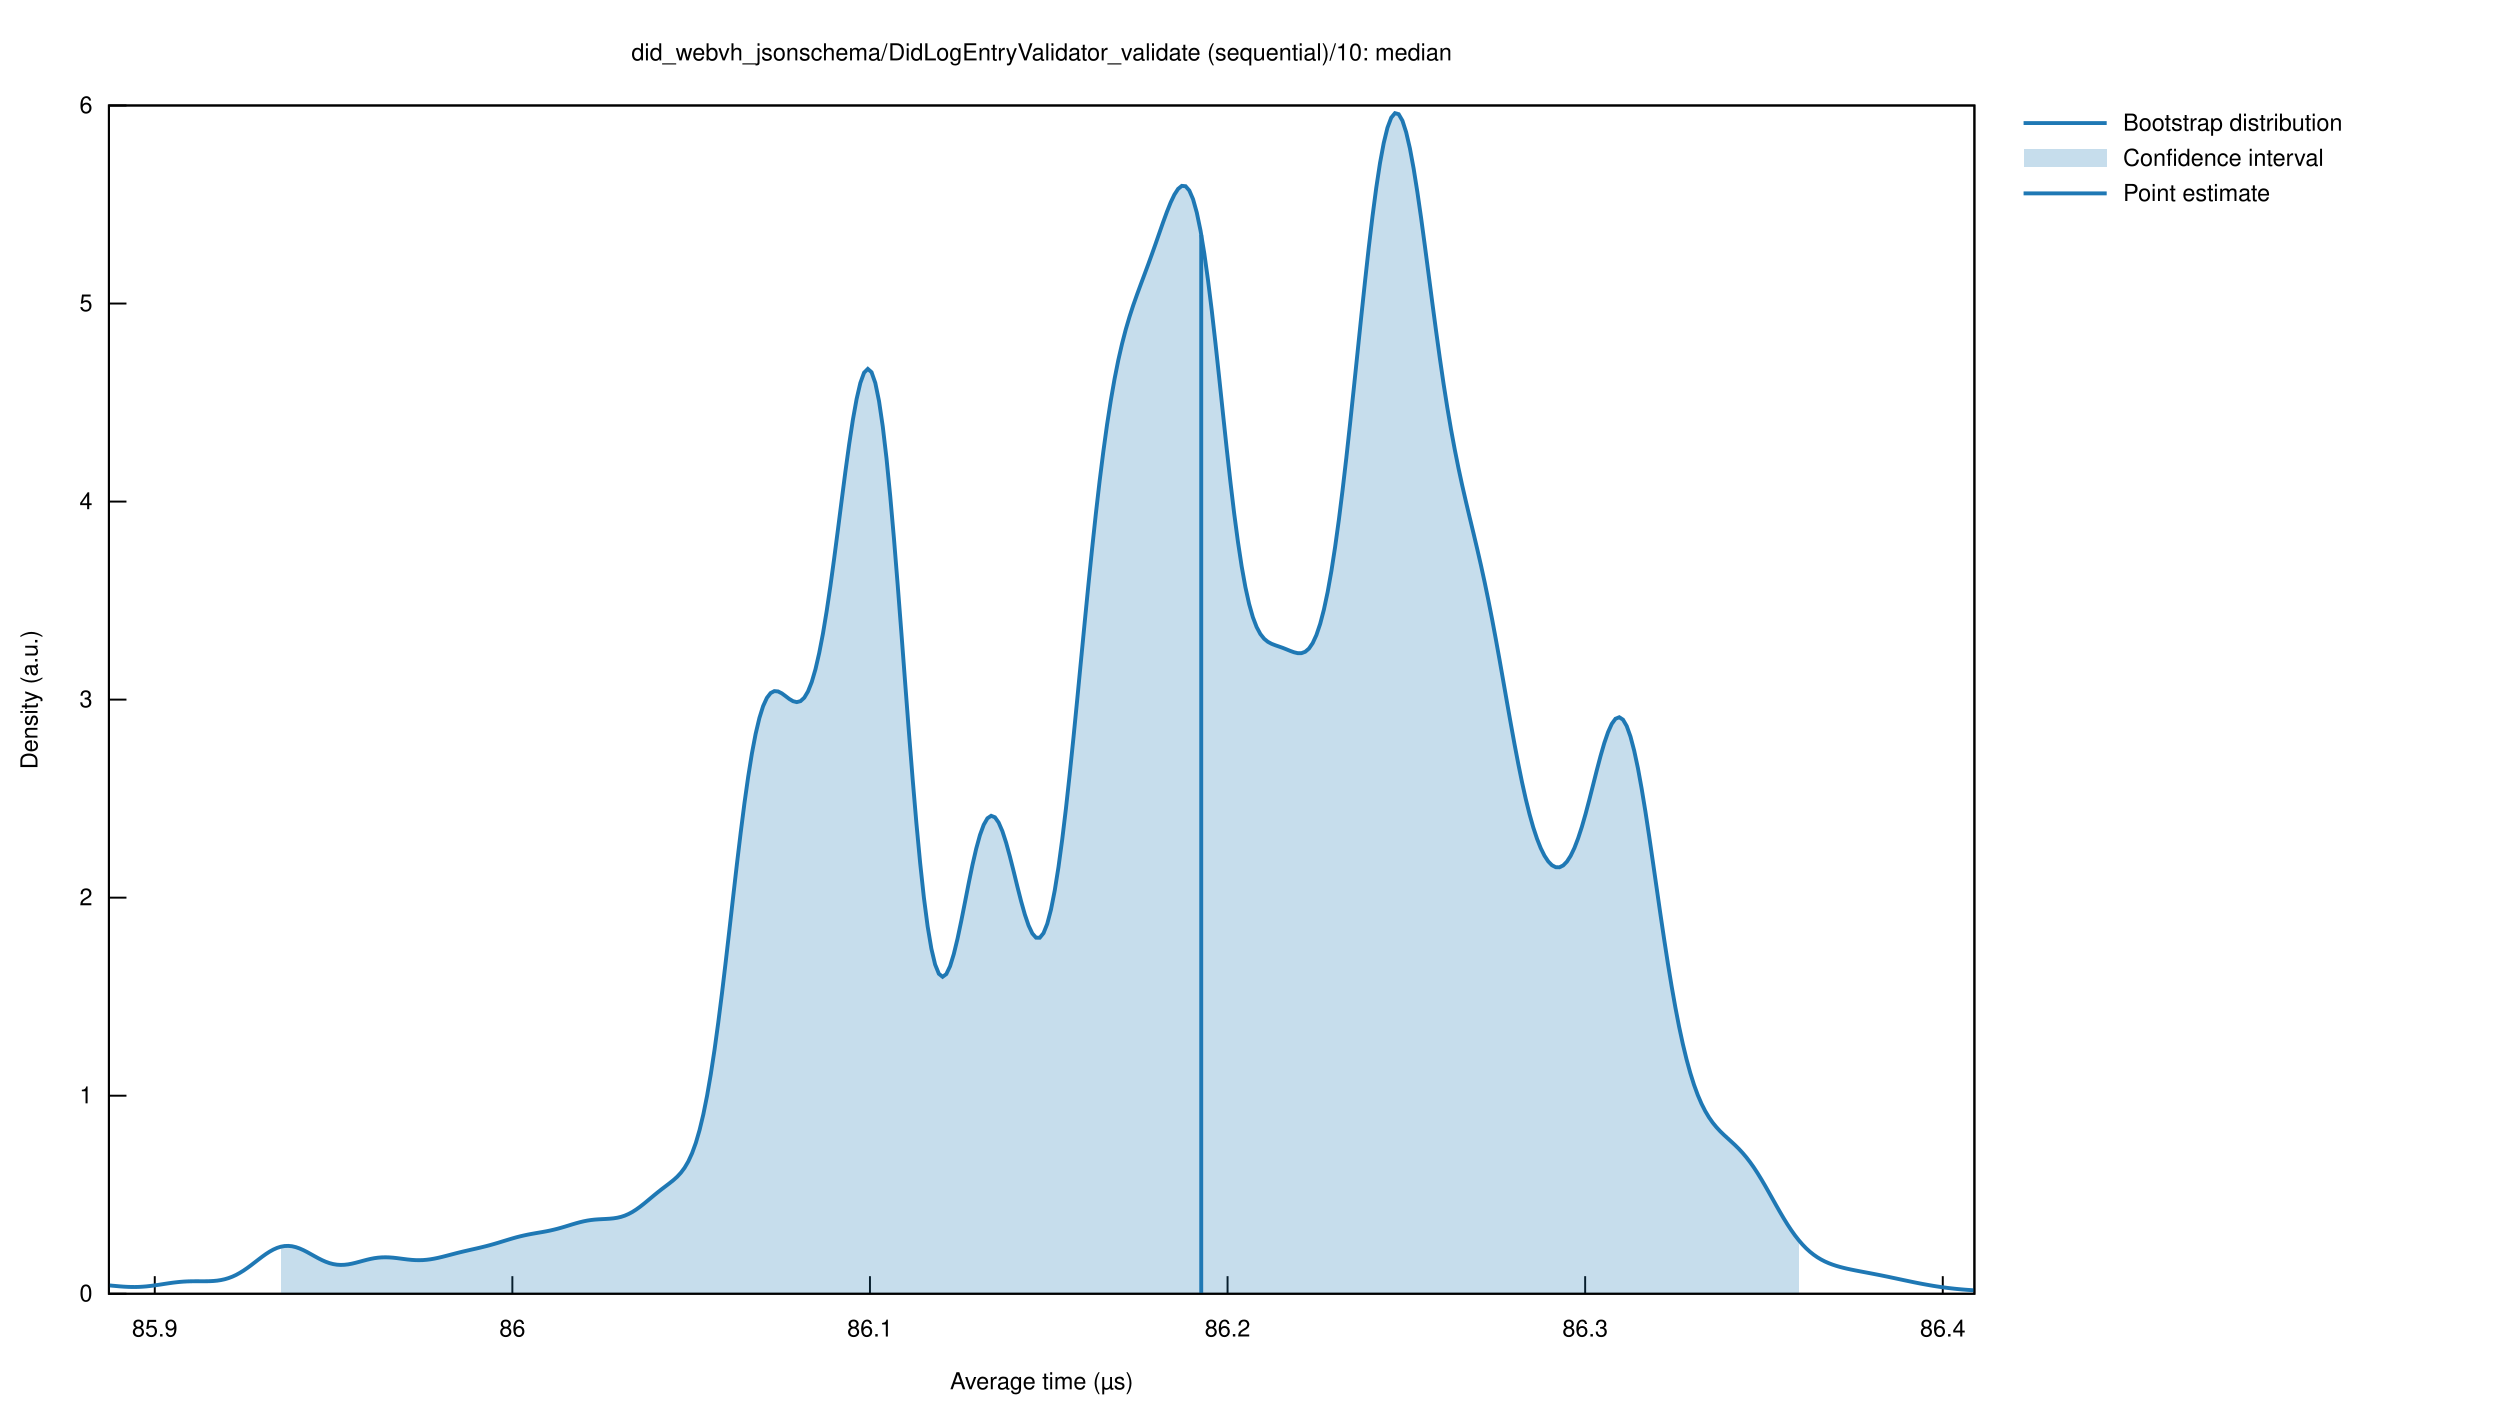
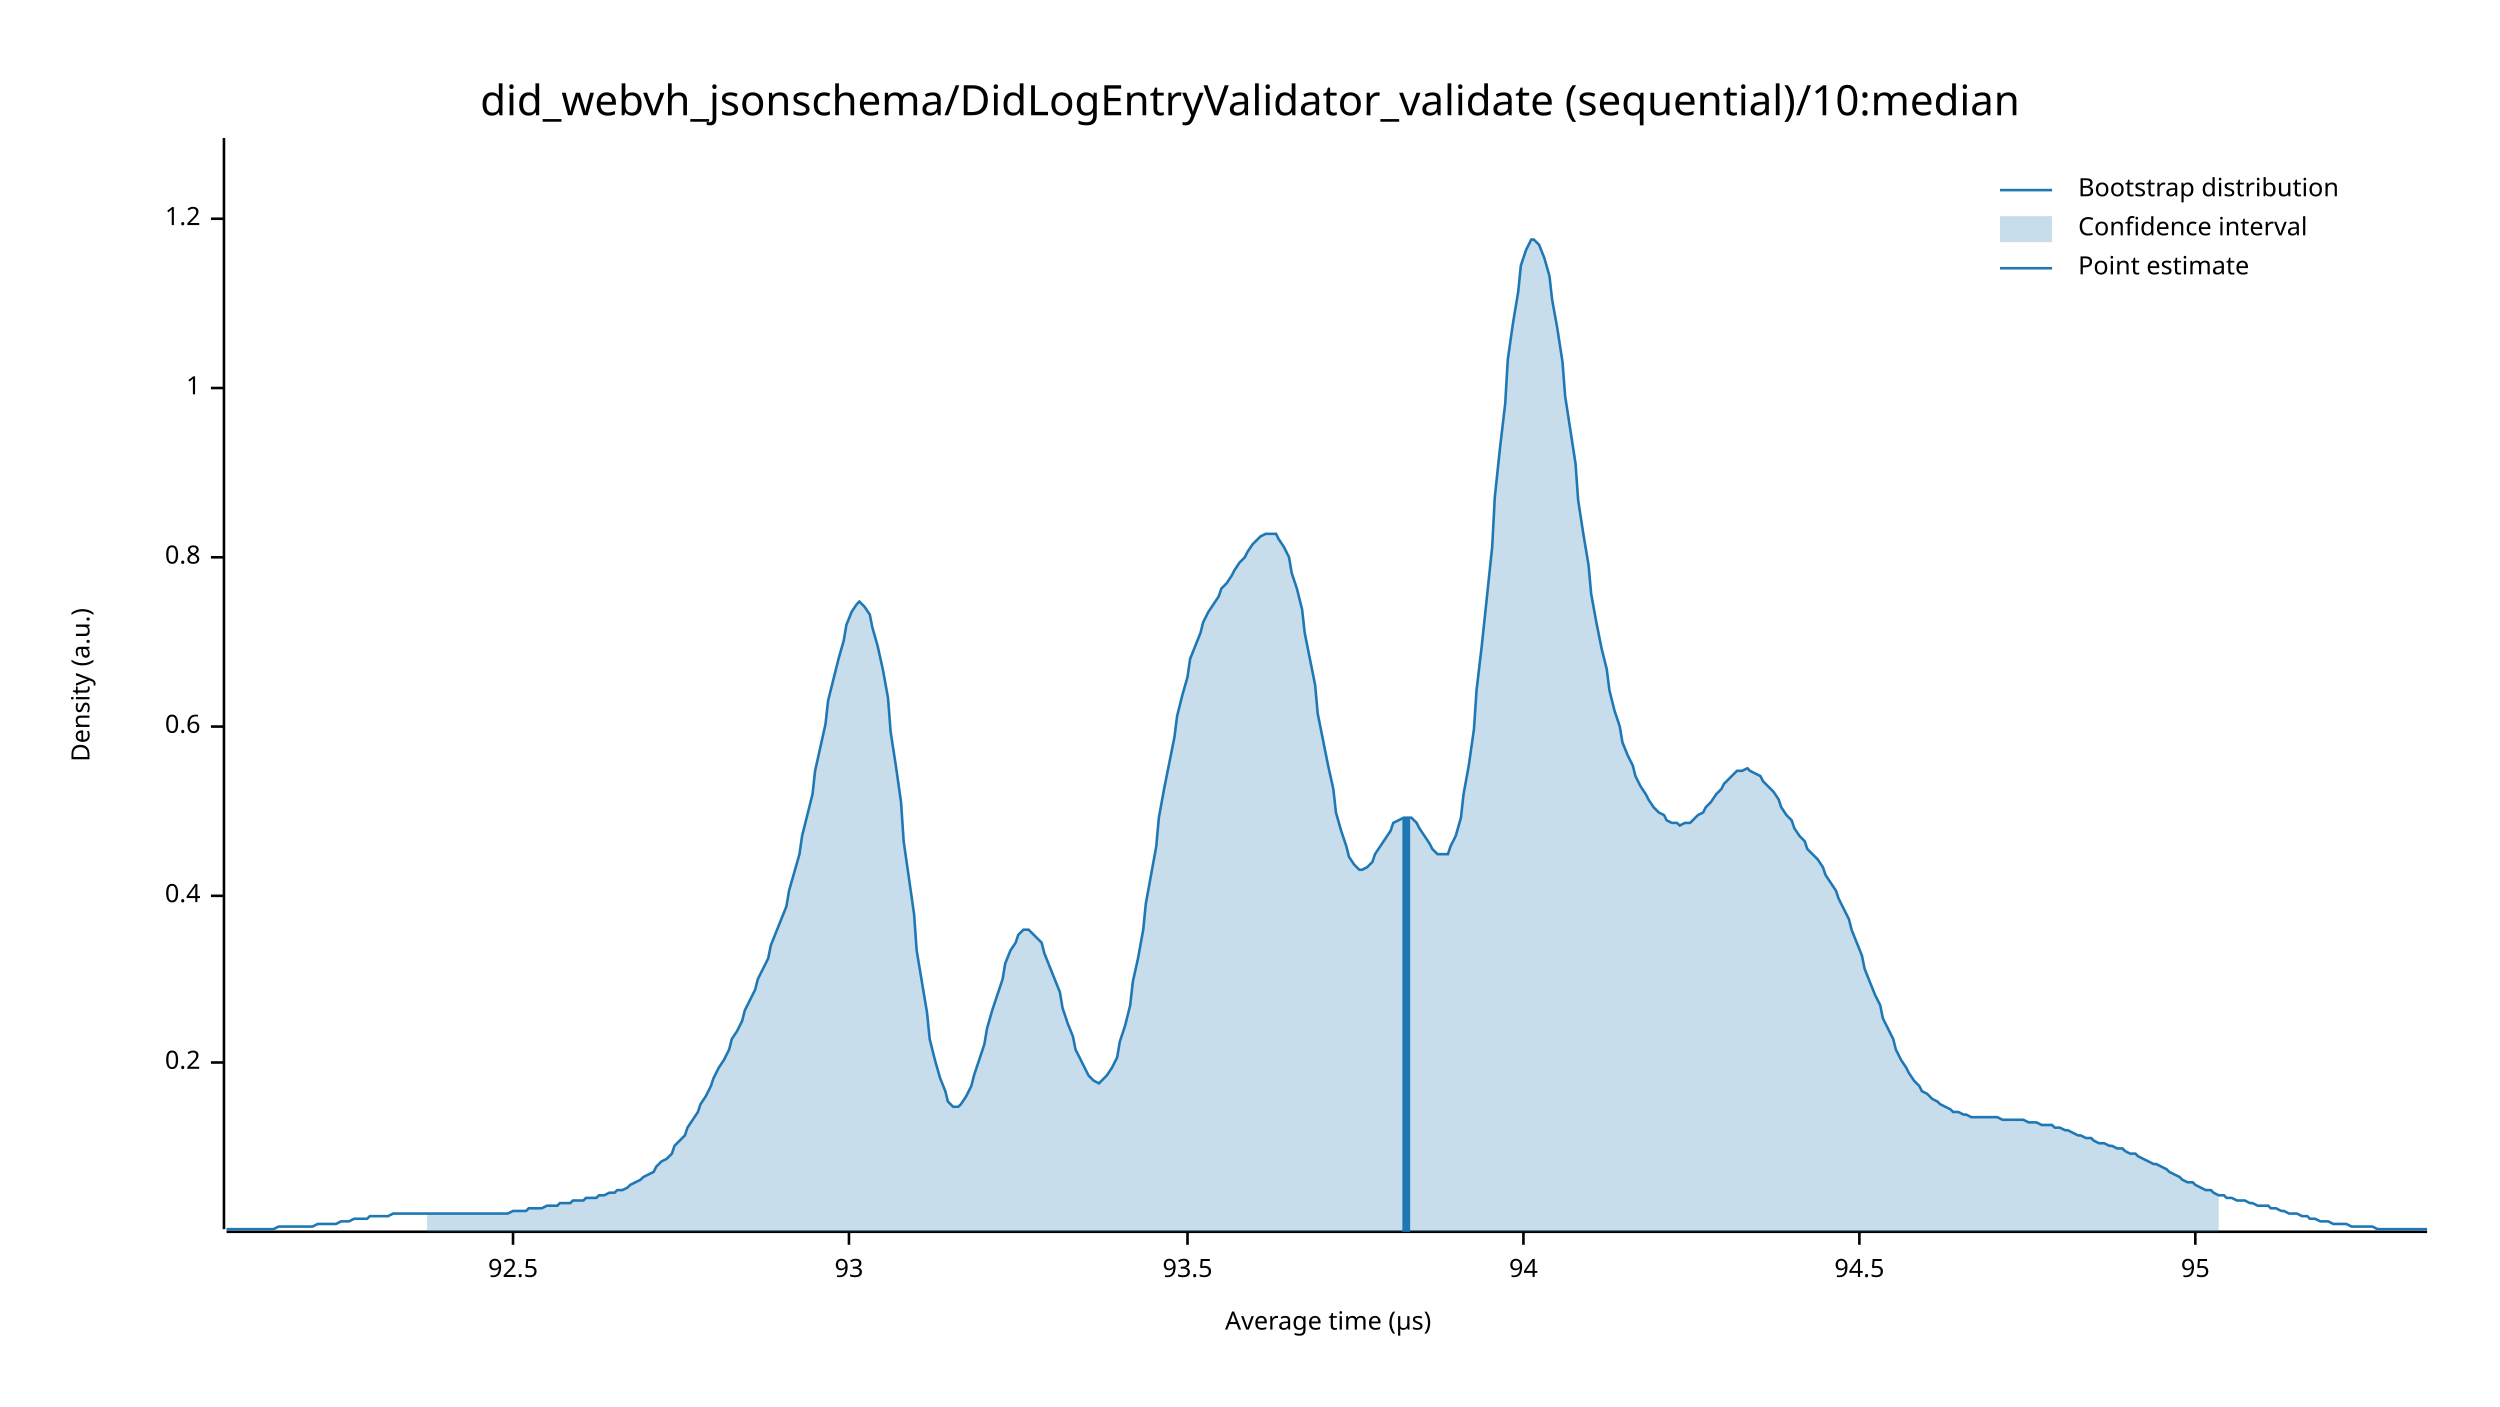
- <svg xmlns="http://www.w3.org/2000/svg" xmlns:xlink="http://www.w3.org/1999/xlink" viewBox="0 0 1280 720">
-   <g id="gnuplot_canvas">
-     <rect x="0" y="0" width="1280" height="720" fill="none" />
-     <defs>
-       <circle id="gpDot" r="0.5" stroke-width="0.5" stroke="currentColor" />
-       <path id="gpPt0" stroke-width="0.222" stroke="currentColor" d="M-1,0 h2 M0,-1 v2" />
-       <path id="gpPt1" stroke-width="0.222" stroke="currentColor" d="M-1,-1 L1,1 M1,-1 L-1,1" />
-       <path id="gpPt2" stroke-width="0.222" stroke="currentColor" d="M-1,0 L1,0 M0,-1 L0,1 M-1,-1 L1,1 M-1,1 L1,-1" />
-       <rect id="gpPt3" stroke-width="0.222" stroke="currentColor" x="-1" y="-1" width="2" height="2" />
-       <rect id="gpPt4" stroke-width="0.222" stroke="currentColor" fill="currentColor" x="-1" y="-1" width="2" height="2" />
-       <circle id="gpPt5" stroke-width="0.222" stroke="currentColor" cx="0" cy="0" r="1" />
-       <use xlink:href="#gpPt5" id="gpPt6" fill="currentColor" stroke="none" />
-       <path id="gpPt7" stroke-width="0.222" stroke="currentColor" d="M0,-1.33 L-1.33,0.67 L1.33,0.67 z" />
-       <use xlink:href="#gpPt7" id="gpPt8" fill="currentColor" stroke="none" />
-       <use xlink:href="#gpPt7" id="gpPt9" stroke="currentColor" transform="rotate(180)" />
-       <use xlink:href="#gpPt9" id="gpPt10" fill="currentColor" stroke="none" />
-       <use xlink:href="#gpPt3" id="gpPt11" stroke="currentColor" transform="rotate(45)" />
-       <use xlink:href="#gpPt11" id="gpPt12" fill="currentColor" stroke="none" />
-       <path id="gpPt13" stroke-width="0.222" stroke="currentColor" d="M0,1.330 L1.265,0.411 L0.782,-1.067 L-0.782,-1.076 L-1.265,0.411 z" />
-       <use xlink:href="#gpPt13" id="gpPt14" fill="currentColor" stroke="none" />
-       <filter id="textbox" filterUnits="objectBoundingBox" x="0" y="0" height="1" width="1">
-         <feFlood flood-color="white" flood-opacity="1" result="bgnd" />
-         <feComposite in="SourceGraphic" in2="bgnd" operator="atop" />
-       </filter>
-       <filter id="greybox" filterUnits="objectBoundingBox" x="0" y="0" height="1" width="1">
-         <feFlood flood-color="lightgrey" flood-opacity="1" result="grey" />
-         <feComposite in="SourceGraphic" in2="grey" operator="atop" />
-       </filter>
-     </defs>
-     <g fill="none" color="white" stroke="currentColor" stroke-width="1.00" stroke-linecap="butt" stroke-linejoin="miter">
- </g>
-     <g fill="none" color="black" stroke="currentColor" stroke-width="1.00" stroke-linecap="butt" stroke-linejoin="miter">
-       <path stroke="black" d="M55.75,662.40 L64.75,662.40  " />
-       <g transform="translate(47.36,666.30)" stroke="none" fill="black" font-family="Helvetica" font-size="12.00" text-anchor="end">
-         <text>
-           <tspan font-family="Helvetica"> 0</tspan>
-         </text>
-       </g>
-     </g>
-     <g fill="none" color="black" stroke="currentColor" stroke-width="1.00" stroke-linecap="butt" stroke-linejoin="miter">
-       <path stroke="black" d="M55.75,561.00 L64.75,561.00  " />
-       <g transform="translate(47.36,564.90)" stroke="none" fill="black" font-family="Helvetica" font-size="12.00" text-anchor="end">
-         <text>
-           <tspan font-family="Helvetica"> 1</tspan>
-         </text>
-       </g>
-     </g>
-     <g fill="none" color="black" stroke="currentColor" stroke-width="1.00" stroke-linecap="butt" stroke-linejoin="miter">
-       <path stroke="black" d="M55.75,459.60 L64.75,459.60  " />
-       <g transform="translate(47.36,463.50)" stroke="none" fill="black" font-family="Helvetica" font-size="12.00" text-anchor="end">
-         <text>
-           <tspan font-family="Helvetica"> 2</tspan>
-         </text>
-       </g>
-     </g>
-     <g fill="none" color="black" stroke="currentColor" stroke-width="1.00" stroke-linecap="butt" stroke-linejoin="miter">
-       <path stroke="black" d="M55.75,358.20 L64.75,358.20  " />
-       <g transform="translate(47.36,362.10)" stroke="none" fill="black" font-family="Helvetica" font-size="12.00" text-anchor="end">
-         <text>
-           <tspan font-family="Helvetica"> 3</tspan>
-         </text>
-       </g>
-     </g>
-     <g fill="none" color="black" stroke="currentColor" stroke-width="1.00" stroke-linecap="butt" stroke-linejoin="miter">
-       <path stroke="black" d="M55.75,256.81 L64.75,256.81  " />
-       <g transform="translate(47.36,260.71)" stroke="none" fill="black" font-family="Helvetica" font-size="12.00" text-anchor="end">
-         <text>
-           <tspan font-family="Helvetica"> 4</tspan>
-         </text>
-       </g>
-     </g>
-     <g fill="none" color="black" stroke="currentColor" stroke-width="1.00" stroke-linecap="butt" stroke-linejoin="miter">
-       <path stroke="black" d="M55.75,155.41 L64.75,155.41  " />
-       <g transform="translate(47.36,159.31)" stroke="none" fill="black" font-family="Helvetica" font-size="12.00" text-anchor="end">
-         <text>
-           <tspan font-family="Helvetica"> 5</tspan>
-         </text>
-       </g>
-     </g>
-     <g fill="none" color="black" stroke="currentColor" stroke-width="1.00" stroke-linecap="butt" stroke-linejoin="miter">
-       <path stroke="black" d="M55.75,54.01 L64.75,54.01  " />
-       <g transform="translate(47.36,57.91)" stroke="none" fill="black" font-family="Helvetica" font-size="12.00" text-anchor="end">
-         <text>
-           <tspan font-family="Helvetica"> 6</tspan>
-         </text>
-       </g>
-     </g>
-     <g fill="none" color="black" stroke="currentColor" stroke-width="1.00" stroke-linecap="butt" stroke-linejoin="miter">
-       <path stroke="black" d="M79.24,662.40 L79.24,653.40  " />
-       <g transform="translate(79.24,684.30)" stroke="none" fill="black" font-family="Helvetica" font-size="12.00" text-anchor="middle">
-         <text>
-           <tspan font-family="Helvetica"> 85.9</tspan>
-         </text>
-       </g>
-     </g>
-     <g fill="none" color="black" stroke="currentColor" stroke-width="1.00" stroke-linecap="butt" stroke-linejoin="miter">
-       <path stroke="black" d="M262.33,662.40 L262.33,653.40  " />
-       <g transform="translate(262.33,684.30)" stroke="none" fill="black" font-family="Helvetica" font-size="12.00" text-anchor="middle">
-         <text>
-           <tspan font-family="Helvetica"> 86</tspan>
-         </text>
-       </g>
-     </g>
-     <g fill="none" color="black" stroke="currentColor" stroke-width="1.00" stroke-linecap="butt" stroke-linejoin="miter">
-       <path stroke="black" d="M445.42,662.40 L445.42,653.40  " />
-       <g transform="translate(445.42,684.30)" stroke="none" fill="black" font-family="Helvetica" font-size="12.00" text-anchor="middle">
-         <text>
-           <tspan font-family="Helvetica"> 86.1</tspan>
-         </text>
-       </g>
-     </g>
-     <g fill="none" color="black" stroke="currentColor" stroke-width="1.00" stroke-linecap="butt" stroke-linejoin="miter">
-       <path stroke="black" d="M628.51,662.40 L628.51,653.40  " />
-       <g transform="translate(628.51,684.30)" stroke="none" fill="black" font-family="Helvetica" font-size="12.00" text-anchor="middle">
-         <text>
-           <tspan font-family="Helvetica"> 86.2</tspan>
-         </text>
-       </g>
-     </g>
-     <g fill="none" color="black" stroke="currentColor" stroke-width="1.00" stroke-linecap="butt" stroke-linejoin="miter">
-       <path stroke="black" d="M811.60,662.40 L811.60,653.40  " />
-       <g transform="translate(811.60,684.30)" stroke="none" fill="black" font-family="Helvetica" font-size="12.00" text-anchor="middle">
-         <text>
-           <tspan font-family="Helvetica"> 86.3</tspan>
-         </text>
-       </g>
-     </g>
-     <g fill="none" color="black" stroke="currentColor" stroke-width="1.00" stroke-linecap="butt" stroke-linejoin="miter">
-       <path stroke="black" d="M994.70,662.40 L994.70,653.40  " />
-       <g transform="translate(994.70,684.30)" stroke="none" fill="black" font-family="Helvetica" font-size="12.00" text-anchor="middle">
-         <text>
-           <tspan font-family="Helvetica"> 86.4</tspan>
-         </text>
-       </g>
-     </g>
-     <g fill="none" color="black" stroke="currentColor" stroke-width="1.00" stroke-linecap="butt" stroke-linejoin="miter">
- </g>
-     <g fill="none" color="black" stroke="currentColor" stroke-width="1.00" stroke-linecap="butt" stroke-linejoin="miter">
-       <path stroke="black" d="M55.75,54.01 L55.75,662.40 L1010.90,662.40 L1010.90,54.01 L55.75,54.01 Z  " />
-     </g>
-     <g fill="none" color="black" stroke="currentColor" stroke-width="1.00" stroke-linecap="butt" stroke-linejoin="miter">
- </g>
-     <g id="gnuplot_plot_1">
-       <g fill="none" color="white" stroke="black" stroke-width="2.00" stroke-linecap="butt" stroke-linejoin="miter">
- </g>
-       <g fill="none" color="black" stroke="currentColor" stroke-width="2.00" stroke-linecap="butt" stroke-linejoin="miter">
-         <g transform="translate(1087.02,66.91)" stroke="none" fill="black" font-family="Helvetica" font-size="12.00" text-anchor="start">
-           <text>
-             <tspan font-family="Helvetica">Bootstrap distribution</tspan>
-           </text>
-         </g>
-       </g>
-       <g fill="none" color="black" stroke="currentColor" stroke-width="2.00" stroke-linecap="butt" stroke-linejoin="miter">
-         <path stroke="rgb( 31, 120, 180)" d="M1036.07,63.01 L1078.63,63.01 M55.75,658.11 L57.66,658.29 L59.58,658.46 L61.49,658.63 L63.41,658.77 L65.32,658.87   L67.23,658.93 L69.15,658.94 L71.06,658.90 L72.98,658.79 L74.89,658.64 L76.81,658.43 L78.72,658.19 L80.63,657.91   L82.55,657.62 L84.46,657.32 L86.38,657.03 L88.29,656.76 L90.20,656.53 L92.12,656.33 L94.03,656.18 L95.95,656.08   L97.86,656.02 L99.77,656.00 L101.69,656.00 L103.60,656.01 L105.52,656.00 L107.43,655.96 L109.35,655.86 L111.26,655.68   L113.17,655.38 L115.09,654.96 L117.00,654.39 L118.92,653.67 L120.83,652.79 L122.74,651.74 L124.66,650.56 L126.57,649.25   L128.49,647.84 L130.40,646.37 L132.32,644.89 L134.23,643.44 L136.14,642.07 L138.06,640.83 L139.97,639.77 L141.89,638.92   L143.80,638.31 L145.71,637.97 L147.63,637.90 L149.54,638.09 L151.46,638.54 L153.37,639.21 L155.28,640.05 L157.20,641.03   L159.11,642.09 L161.03,643.16 L162.94,644.21 L164.86,645.18 L166.77,646.02 L168.68,646.71 L170.60,647.21 L172.51,647.52   L174.43,647.64 L176.34,647.57 L178.25,647.35 L180.17,646.99 L182.08,646.54 L184.00,646.03 L185.91,645.51 L187.82,645.01   L189.74,644.56 L191.65,644.19 L193.57,643.93 L195.48,643.78 L197.40,643.73 L199.31,643.79 L201.22,643.93 L203.14,644.14   L205.05,644.39 L206.97,644.64 L208.88,644.87 L210.79,645.06 L212.71,645.18 L214.62,645.21 L216.54,645.16 L218.45,645.00   L220.37,644.76 L222.28,644.43 L224.19,644.04 L226.11,643.59 L228.02,643.11 L229.94,642.61 L231.85,642.11 L233.76,641.61   L235.68,641.13 L237.59,640.67 L239.51,640.23 L241.42,639.79 L243.33,639.36 L245.25,638.92 L247.16,638.46 L249.08,637.98   L250.99,637.47 L252.91,636.93 L254.82,636.37 L256.73,635.78 L258.65,635.19 L260.56,634.61 L262.48,634.04 L264.39,633.50   L266.30,633.01 L268.22,632.56 L270.13,632.15 L272.05,631.78 L273.96,631.44 L275.87,631.11 L277.79,630.78 L279.70,630.43   L281.62,630.04 L283.53,629.60 L285.45,629.12 L287.36,628.59 L289.27,628.03 L291.19,627.44 L293.10,626.85 L295.02,626.29   L296.93,625.77 L298.84,625.31 L300.76,624.93 L302.67,624.64 L304.59,624.43 L306.50,624.29 L308.41,624.19 L310.33,624.09   L312.24,623.97 L314.16,623.78 L316.07,623.48 L317.99,623.03 L319.90,622.40 L321.81,621.57 L323.73,620.55 L325.64,619.34   L327.56,617.97 L329.47,616.48 L331.38,614.91 L333.30,613.31 L335.21,611.72 L337.13,610.17 L339.04,608.67 L340.96,607.22   L342.87,605.76 L344.78,604.23 L346.70,602.51 L348.61,600.44 L350.53,597.87 L352.44,594.60 L354.35,590.42 L356.27,585.14   L358.18,578.58 L360.10,570.59 L362.01,561.09 L363.92,550.04 L365.84,537.48 L367.75,523.53 L369.67,508.39 L371.58,492.33   L373.50,475.69 L375.41,458.86 L377.32,442.24 L379.24,426.25 L381.15,411.28 L383.07,397.69 L384.98,385.76 L386.89,375.70   L388.81,367.62 L390.72,361.52 L392.64,357.32 L394.55,354.85 L396.46,353.85 L398.38,354.02 L400.29,355.00 L402.21,356.41   L404.12,357.87 L406.04,359.01 L407.95,359.48 L409.86,358.98 L411.78,357.23 L413.69,354.02 L415.61,349.19 L417.52,342.65   L419.43,334.37 L421.35,324.40 L423.26,312.85 L425.18,299.94 L427.09,285.95 L429.01,271.25 L430.92,256.29 L432.83,241.55   L434.75,227.60 L436.66,215.00 L438.58,204.31 L440.49,196.09 L442.40,190.81 L444.32,188.88 L446.23,190.57 L448.15,196.06   L450.06,205.35 L451.97,218.32 L453.89,234.70 L455.80,254.08 L457.72,275.94 L459.63,299.65 L461.55,324.53 L463.46,349.87   L465.37,374.94 L467.29,399.05 L469.20,421.55 L471.12,441.88 L473.03,459.57 L474.94,474.26 L476.86,485.71 L478.77,493.81   L480.69,498.57 L482.60,500.13 L484.51,498.73 L486.43,494.71 L488.34,488.50 L490.26,480.58 L492.17,471.50 L494.09,461.82   L496.00,452.07 L497.91,442.80 L499.83,434.49 L501.74,427.55 L503.66,422.30 L505.57,418.97 L507.48,417.69 L509.40,418.45   L511.31,421.15 L513.23,425.59 L515.14,431.47 L517.05,438.44 L518.97,446.05 L520.88,453.86 L522.80,461.40 L524.71,468.20   L526.63,473.84 L528.54,477.91 L530.45,480.09 L532.37,480.11 L534.28,477.77 L536.20,472.98 L538.11,465.69 L540.02,455.97   L541.94,443.95 L543.85,429.83 L545.77,413.88 L547.68,396.43 L549.60,377.82 L551.51,358.44 L553.42,338.68 L555.34,318.91   L557.25,299.50 L559.17,280.78 L561.08,263.01 L562.99,246.42 L564.91,231.16 L566.82,217.34 L568.74,204.98 L570.65,194.04   L572.56,184.44 L574.48,176.05 L576.39,168.69 L578.31,162.18 L580.22,156.30 L582.14,150.86 L584.05,145.66 L585.96,140.55   L587.88,135.38 L589.79,130.11 L591.71,124.70 L593.62,119.21 L595.53,113.75 L597.45,108.50 L599.36,103.71 L601.28,99.67   L603.19,96.71 L605.10,95.16 L607.02,95.34 L608.93,97.55 L610.85,102.01 L612.76,108.86 L614.68,118.12 L616.59,129.71   L618.50,143.43 L620.42,158.95 L622.33,175.85 L624.25,193.64 L626.16,211.77 L628.07,229.69 L629.99,246.90 L631.90,262.91   L633.82,277.35 L635.73,289.97 L637.64,300.62 L639.56,309.27 L641.47,316.01 L643.39,321.04 L645.30,324.61 L647.22,327.03   L649.13,328.60 L651.04,329.63 L652.96,330.38 L654.87,331.04 L656.79,331.72 L658.70,332.48 L660.61,333.26 L662.53,333.96   L664.44,334.42 L666.36,334.41 L668.27,333.70 L670.19,332.07 L672.10,329.27 L674.01,325.11 L675.93,319.42 L677.84,312.11   L679.76,303.10 L681.67,292.39 L683.58,280.03 L685.50,266.13 L687.41,250.83 L689.33,234.34 L691.24,216.90 L693.15,198.81   L695.07,180.38 L696.98,161.97 L698.90,143.95 L700.81,126.71 L702.73,110.65 L704.64,96.15 L706.55,83.57 L708.47,73.22   L710.38,65.39 L712.30,60.26 L714.21,57.94 L716.12,58.47 L718.04,61.77 L719.95,67.69 L721.87,75.97 L723.78,86.31   L725.69,98.33 L727.61,111.63 L729.52,125.79 L731.44,140.40 L733.35,155.07 L735.27,169.46 L737.18,183.30 L739.09,196.39   L741.01,208.59 L742.92,219.85 L744.84,230.20 L746.75,239.73 L748.66,248.57 L750.58,256.92 L752.49,264.97 L754.41,272.93   L756.32,281.01 L758.24,289.37 L760.15,298.15 L762.06,307.41 L763.98,317.18 L765.89,327.43 L767.81,338.05 L769.72,348.91   L771.63,359.85 L773.55,370.67 L775.46,381.18 L777.38,391.20 L779.29,400.56 L781.20,409.15 L783.12,416.86 L785.03,423.63   L786.95,429.43 L788.86,434.26 L790.78,438.13 L792.69,441.04 L794.60,443.00 L796.52,444.01 L798.43,444.05 L800.35,443.11   L802.26,441.16 L804.17,438.19 L806.09,434.19 L808.00,429.20 L809.92,423.32 L811.83,416.67 L813.74,409.44 L815.66,401.89   L817.57,394.32 L819.49,387.05 L821.40,380.44 L823.32,374.85 L825.23,370.61 L827.14,367.99 L829.06,367.23 L830.97,368.46   L832.89,371.76 L834.80,377.10 L836.71,384.37 L838.63,393.37 L840.54,403.87 L842.46,415.56 L844.37,428.13 L846.28,441.26   L848.20,454.61 L850.11,467.89 L852.03,480.83 L853.94,493.23 L855.86,504.89 L857.77,515.71 L859.68,525.58 L861.60,534.48   L863.51,542.40 L865.43,549.37 L867.34,555.42 L869.25,560.64 L871.17,565.10 L873.08,568.88 L875.00,572.09 L876.91,574.81   L878.83,577.15 L880.74,579.21 L882.65,581.07 L884.57,582.82 L886.48,584.56 L888.40,586.34 L890.31,588.24 L892.22,590.30   L894.14,592.56 L896.05,595.04 L897.97,597.75 L899.88,600.67 L901.79,603.78 L903.71,607.04 L905.62,610.40 L907.54,613.82   L909.45,617.23 L911.37,620.58 L913.28,623.83 L915.19,626.92 L917.11,629.82 L919.02,632.51 L920.94,634.96 L922.85,637.17   L924.76,639.15 L926.68,640.89 L928.59,642.41 L930.51,643.74 L932.42,644.88 L934.33,645.87 L936.25,646.72 L938.16,647.45   L940.08,648.09 L941.99,648.65 L943.91,649.15 L945.82,649.60 L947.73,650.01 L949.65,650.40 L951.56,650.77 L953.48,651.14   L955.39,651.50 L957.30,651.86 L959.22,652.23 L961.13,652.60 L963.05,652.98 L964.96,653.37 L966.88,653.76 L968.79,654.17   L970.70,654.57 L972.62,654.98 L974.53,655.39 L976.45,655.79 L978.36,656.19 L980.27,656.59 L982.19,656.97 L984.10,657.34   L986.02,657.69 L987.93,658.03 L989.84,658.36 L991.76,658.66 L993.67,658.95 L995.59,659.21 L997.50,659.46 L999.42,659.68   L1001.33,659.89 L1003.24,660.07 L1005.16,660.24 L1007.07,660.39 L1008.99,660.52 L1010.90,660.64  " />
-       </g>
-     </g>
-     <g id="gnuplot_plot_2">
-       <g fill="none" color="white" stroke="rgb( 31, 120, 180)" stroke-width="1.00" stroke-linecap="butt" stroke-linejoin="miter">
- </g>
-       <g fill="none" color="black" stroke="currentColor" stroke-width="1.00" stroke-linecap="butt" stroke-linejoin="miter">
-         <g transform="translate(1087.02,84.91)" stroke="none" fill="black" font-family="Helvetica" font-size="12.00" text-anchor="start">
-           <text>
-             <tspan font-family="Helvetica">Confidence interval</tspan>
-           </text>
-         </g>
-       </g>
-       <g fill="none" color="black" stroke="currentColor" stroke-width="1.00" stroke-linecap="butt" stroke-linejoin="miter">
-         <g stroke="none" shape-rendering="crispEdges">
-           <polygon fill="rgb( 31, 120, 180)" fill-opacity="0.25" points="1036.07,85.51 1078.63,85.51 1078.63,76.51 1036.07,76.51 " />
-           <polygon fill="rgb( 31, 120, 180)" fill-opacity="0.25" points="143.80,638.31 145.71,637.97 147.63,637.90 149.54,638.09 151.46,638.54 153.37,639.21 155.28,640.05 157.20,641.03 159.11,642.09 161.03,643.16 162.94,644.21 164.86,645.18 166.77,646.02 168.68,646.71 170.60,647.21 172.51,647.52 174.43,647.64 176.34,647.57 178.25,647.35 180.17,646.99 182.08,646.54 184.00,646.03 185.91,645.51 187.82,645.01 189.74,644.56 191.65,644.19 193.57,643.93 195.48,643.78 197.40,643.73 199.31,643.79 201.22,643.93 203.14,644.14 205.05,644.39 206.97,644.64 208.88,644.87 210.79,645.06 212.71,645.18 214.62,645.21 216.54,645.16 218.45,645.00 220.37,644.76 222.28,644.43 224.19,644.04 226.11,643.59 228.02,643.11 229.94,642.61 231.85,642.11 233.76,641.61 235.68,641.13 237.59,640.67 239.51,640.23 241.42,639.79 243.33,639.36 245.25,638.92 247.16,638.46 249.08,637.98 250.99,637.47 252.91,636.93 254.82,636.37 256.73,635.78 258.65,635.19 260.56,634.61 262.48,634.04 264.39,633.50 266.30,633.01 268.22,632.56 270.13,632.15 272.05,631.78 273.96,631.44 275.87,631.11 277.79,630.78 279.70,630.43 281.62,630.04 283.53,629.60 285.45,629.12 287.36,628.59 289.27,628.03 291.19,627.44 293.10,626.85 295.02,626.29 296.93,625.77 298.84,625.31 300.76,624.93 302.67,624.64 304.59,624.43 306.50,624.29 308.41,624.19 310.33,624.09 312.24,623.97 314.16,623.78 316.07,623.48 317.99,623.03 319.90,622.40 321.81,621.57 323.73,620.55 325.64,619.34 327.56,617.97 329.47,616.48 331.38,614.91 333.30,613.31 335.21,611.72 337.13,610.17 339.04,608.67 340.96,607.22 342.87,605.76 344.78,604.23 346.70,602.51 348.61,600.44 350.53,597.87 352.44,594.60 354.35,590.42 356.27,585.14 358.18,578.58 360.10,570.59 362.01,561.09 363.92,550.04 365.84,537.48 367.75,523.53 369.67,508.39 371.58,492.33 373.50,475.69 375.41,458.86 377.32,442.24 379.24,426.25 381.15,411.28 383.07,397.69 384.98,385.76 386.89,375.70 388.81,367.62 390.72,361.52 392.64,357.32 394.55,354.85 396.46,353.85 398.38,354.02 400.29,355.00 402.21,356.41 404.12,357.87 406.04,359.01 407.95,359.48 409.86,358.98 411.78,357.23 413.69,354.02 415.61,349.19 417.52,342.65 419.43,334.37 421.35,324.40 423.26,312.85 425.18,299.94 427.09,285.95 429.01,271.25 430.92,256.29 432.83,241.55 434.75,227.60 436.66,215.00 438.58,204.31 440.49,196.09 442.40,190.81 444.32,188.88 446.23,190.57 448.15,196.06 450.06,205.35 451.97,218.32 453.89,234.70 455.80,254.08 457.72,275.94 459.63,299.65 461.55,324.53 463.46,349.87 465.37,374.94 467.29,399.05 469.20,421.55 471.12,441.88 473.03,459.57 474.94,474.26 476.86,485.71 478.77,493.81 480.69,498.57 482.60,500.13 484.51,498.73 486.43,494.71 488.34,488.50 490.26,480.58 492.17,471.50 494.09,461.82 496.00,452.07 497.91,442.80 499.83,434.49 501.74,427.55 503.66,422.30 505.57,418.97 507.48,417.69 509.40,418.45 511.31,421.15 513.23,425.59 515.14,431.47 517.05,438.44 518.97,446.05 520.88,453.86 522.80,461.40 524.71,468.20 526.63,473.84 528.54,477.91 530.45,480.09 532.37,480.11 534.28,477.77 536.20,472.98 538.11,465.69 540.02,455.97 541.94,443.95 543.85,429.83 545.77,413.88 547.68,396.43 549.60,377.82 551.51,358.44 553.42,338.68 555.34,318.91 557.25,299.50 559.17,280.78 561.08,263.01 562.99,246.42 564.91,231.16 566.82,217.34 568.74,204.98 570.65,194.04 572.56,184.44 574.48,176.05 576.39,168.69 578.31,162.18 580.22,156.30 582.14,150.86 584.05,145.66 585.96,140.55 587.88,135.38 589.79,130.11 591.71,124.70 593.62,119.21 595.53,113.75 597.45,108.50 599.36,103.71 601.28,99.67 603.19,96.71 605.10,95.16 607.02,95.34 608.93,97.55 610.85,102.01 612.76,108.86 614.68,118.12 616.59,129.71 618.50,143.43 620.42,158.95 622.33,175.85 624.25,193.64 626.16,211.77 628.07,229.69 629.99,246.90 631.90,262.91 633.82,277.35 635.73,289.97 637.64,300.62 639.56,309.27 641.47,316.01 643.39,321.04 645.30,324.61 647.22,327.03 649.13,328.60 651.04,329.63 652.96,330.38 654.87,331.04 656.79,331.72 658.70,332.48 660.61,333.26 662.53,333.96 664.44,334.42 666.36,334.41 668.27,333.70 670.19,332.07 672.10,329.27 674.01,325.11 675.93,319.42 677.84,312.11 679.76,303.10 681.67,292.39 683.58,280.03 685.50,266.13 687.41,250.83 689.33,234.34 691.24,216.90 693.15,198.81 695.07,180.38 696.98,161.97 698.90,143.95 700.81,126.71 702.73,110.65 704.64,96.15 706.55,83.57 708.47,73.22 710.38,65.39 712.30,60.26 714.21,57.94 716.12,58.47 718.04,61.77 719.95,67.69 721.87,75.97 723.78,86.31 725.69,98.33 727.61,111.63 729.52,125.79 731.44,140.40 733.35,155.07 735.27,169.46 737.18,183.30 739.09,196.39 741.01,208.59 742.92,219.85 744.84,230.20 746.75,239.73 748.66,248.57 750.58,256.92 752.49,264.97 754.41,272.93 756.32,281.01 758.24,289.37 760.15,298.15 762.06,307.41 763.98,317.18 765.89,327.43 767.81,338.05 769.72,348.91 771.63,359.85 773.55,370.67 775.46,381.18 777.38,391.20 779.29,400.56 781.20,409.15 783.12,416.86 785.03,423.63 786.95,429.43 788.86,434.26 790.78,438.13 792.69,441.04 794.60,443.00 796.52,444.01 798.43,444.05 800.35,443.11 802.26,441.16 804.17,438.19 806.09,434.19 808.00,429.20 809.92,423.32 811.83,416.67 813.74,409.44 815.66,401.89 817.57,394.32 819.49,387.05 821.40,380.44 823.32,374.85 825.23,370.61 827.14,367.99 829.06,367.23 830.97,368.46 832.89,371.76 834.80,377.10 836.71,384.37 838.63,393.37 840.54,403.87 842.46,415.56 844.37,428.13 846.28,441.26 848.20,454.61 850.11,467.89 852.03,480.83 853.94,493.23 855.86,504.89 857.77,515.71 859.68,525.58 861.60,534.48 863.51,542.40 865.43,549.37 867.34,555.42 869.25,560.64 871.17,565.10 873.08,568.88 875.00,572.09 876.91,574.81 878.83,577.15 880.74,579.21 882.65,581.07 884.57,582.82 886.48,584.56 888.40,586.34 890.31,588.24 892.22,590.30 894.14,592.56 896.05,595.04 897.97,597.75 899.88,600.67 901.79,603.78 903.71,607.04 905.62,610.40 907.54,613.82 909.45,617.23 911.37,620.58 913.28,623.83 915.19,626.92 917.11,629.82 919.02,632.51 920.94,634.96 920.94,662.40 919.02,662.40 917.11,662.40 915.19,662.40 913.28,662.40 911.37,662.40 909.45,662.40 907.54,662.40 905.62,662.40 903.71,662.40 901.79,662.40 899.88,662.40 897.97,662.40 896.05,662.40 894.14,662.40 892.22,662.40 890.31,662.40 888.40,662.40 886.48,662.40 884.57,662.40 882.65,662.40 880.74,662.40 878.83,662.40 876.91,662.40 875.00,662.40 873.08,662.40 871.17,662.40 869.25,662.40 867.34,662.40 865.43,662.40 863.51,662.40 861.60,662.40 859.68,662.40 857.77,662.40 855.86,662.40 853.94,662.40 852.03,662.40 850.11,662.40 848.20,662.40 846.28,662.40 844.37,662.40 842.46,662.40 840.54,662.40 838.63,662.40 836.71,662.40 834.80,662.40 832.89,662.40 830.97,662.40 829.06,662.40 827.14,662.40 825.23,662.40 823.32,662.40 821.40,662.40 819.49,662.40 817.57,662.40 815.66,662.40 813.74,662.40 811.83,662.40 809.92,662.40 808.00,662.40 806.09,662.40 804.17,662.40 802.26,662.40 800.35,662.40 798.43,662.40 796.52,662.40 794.60,662.40 792.69,662.40 790.78,662.40 788.86,662.40 786.95,662.40 785.03,662.40 783.12,662.40 781.20,662.40 779.29,662.40 777.38,662.40 775.46,662.40 773.55,662.40 771.63,662.40 769.72,662.40 767.81,662.40 765.89,662.40 763.98,662.40 762.06,662.40 760.15,662.40 758.24,662.40 756.32,662.40 754.41,662.40 752.49,662.40 750.58,662.40 748.66,662.40 746.75,662.40 744.84,662.40 742.92,662.40 741.01,662.40 739.09,662.40 737.18,662.40 735.27,662.40 733.35,662.40 731.44,662.40 729.52,662.40 727.61,662.40 725.69,662.40 723.78,662.40 721.87,662.40 719.95,662.40 718.04,662.40 716.12,662.40 714.21,662.40 712.30,662.40 710.38,662.40 708.47,662.40 706.55,662.40 704.64,662.40 702.73,662.40 700.81,662.40 698.90,662.40 696.98,662.40 695.07,662.40 693.15,662.40 691.24,662.40 689.33,662.40 687.41,662.40 685.50,662.40 683.58,662.40 681.67,662.40 679.76,662.40 677.84,662.40 675.93,662.40 674.01,662.40 672.10,662.40 670.19,662.40 668.27,662.40 666.36,662.40 664.44,662.40 662.53,662.40 660.61,662.40 658.70,662.40 656.79,662.40 654.87,662.40 652.96,662.40 651.04,662.40 649.13,662.40 647.22,662.40 645.30,662.40 643.39,662.40 641.47,662.40 639.56,662.40 637.64,662.40 635.73,662.40 633.82,662.40 631.90,662.40 629.99,662.40 628.07,662.40 626.16,662.40 624.25,662.40 622.33,662.40 620.42,662.40 618.50,662.40 616.59,662.40 614.68,662.40 612.76,662.40 610.85,662.40 608.93,662.40 607.02,662.40 605.10,662.40 603.19,662.40 601.28,662.40 599.36,662.40 597.45,662.40 595.53,662.40 593.62,662.40 591.71,662.40 589.79,662.40 587.88,662.40 585.96,662.40 584.05,662.40 582.14,662.40 580.22,662.40 578.31,662.40 576.39,662.40 574.48,662.40 572.56,662.40 570.65,662.40 568.74,662.40 566.82,662.40 564.91,662.40 562.99,662.40 561.08,662.40 559.17,662.40 557.25,662.40 555.34,662.40 553.42,662.40 551.51,662.40 549.60,662.40 547.68,662.40 545.77,662.40 543.85,662.40 541.94,662.40 540.02,662.40 538.11,662.40 536.20,662.40 534.28,662.40 532.37,662.40 530.45,662.40 528.54,662.40 526.63,662.40 524.71,662.40 522.80,662.40 520.88,662.40 518.97,662.40 517.05,662.40 515.14,662.40 513.23,662.40 511.31,662.40 509.40,662.40 507.48,662.40 505.57,662.40 503.66,662.40 501.74,662.40 499.83,662.40 497.91,662.40 496.00,662.40 494.09,662.40 492.17,662.40 490.26,662.40 488.34,662.40 486.43,662.40 484.51,662.40 482.60,662.40 480.69,662.40 478.77,662.40 476.86,662.40 474.94,662.40 473.03,662.40 471.12,662.40 469.20,662.40 467.29,662.40 465.37,662.40 463.46,662.40 461.55,662.40 459.63,662.40 457.72,662.40 455.80,662.40 453.89,662.40 451.97,662.40 450.06,662.40 448.15,662.40 446.23,662.40 444.32,662.40 442.40,662.40 440.49,662.40 438.58,662.40 436.66,662.40 434.75,662.40 432.83,662.40 430.92,662.40 429.01,662.40 427.09,662.40 425.18,662.40 423.26,662.40 421.35,662.40 419.43,662.40 417.52,662.40 415.61,662.40 413.69,662.40 411.78,662.40 409.86,662.40 407.95,662.40 406.04,662.40 404.12,662.40 402.21,662.40 400.29,662.40 398.38,662.40 396.46,662.40 394.55,662.40 392.64,662.40 390.72,662.40 388.81,662.40 386.89,662.40 384.98,662.40 383.07,662.40 381.15,662.40 379.24,662.40 377.32,662.40 375.41,662.40 373.50,662.40 371.58,662.40 369.67,662.40 367.75,662.40 365.84,662.40 363.92,662.40 362.01,662.40 360.10,662.40 358.18,662.40 356.27,662.40 354.35,662.40 352.44,662.40 350.53,662.40 348.61,662.40 346.70,662.40 344.78,662.40 342.87,662.40 340.96,662.40 339.04,662.40 337.13,662.40 335.21,662.40 333.30,662.40 331.38,662.40 329.47,662.40 327.56,662.40 325.64,662.40 323.73,662.40 321.81,662.40 319.90,662.40 317.99,662.40 316.07,662.40 314.16,662.40 312.24,662.40 310.33,662.40 308.41,662.40 306.50,662.40 304.59,662.40 302.67,662.40 300.76,662.40 298.84,662.40 296.93,662.40 295.02,662.40 293.10,662.40 291.19,662.40 289.27,662.40 287.36,662.40 285.45,662.40 283.53,662.40 281.62,662.40 279.70,662.40 277.79,662.40 275.87,662.40 273.96,662.40 272.05,662.40 270.13,662.40 268.22,662.40 266.30,662.40 264.39,662.40 262.48,662.40 260.56,662.40 258.65,662.40 256.73,662.40 254.82,662.40 252.91,662.40 250.99,662.40 249.08,662.40 247.16,662.40 245.25,662.40 243.33,662.40 241.42,662.40 239.51,662.40 237.59,662.40 235.68,662.40 233.76,662.40 231.85,662.40 229.94,662.40 228.02,662.40 226.11,662.40 224.19,662.40 222.28,662.40 220.37,662.40 218.45,662.40 216.54,662.40 214.62,662.40 212.71,662.40 210.79,662.40 208.88,662.40 206.97,662.40 205.05,662.40 203.14,662.40 201.22,662.40 199.31,662.40 197.40,662.40 195.48,662.40 193.57,662.40 191.65,662.40 189.74,662.40 187.82,662.40 185.91,662.40 184.00,662.40 182.08,662.40 180.17,662.40 178.25,662.40 176.34,662.40 174.43,662.40 172.51,662.40 170.60,662.40 168.68,662.40 166.77,662.40 164.86,662.40 162.94,662.40 161.03,662.40 159.11,662.40 157.20,662.40 155.28,662.40 153.37,662.40 151.46,662.40 149.54,662.40 147.63,662.40 145.71,662.40 143.80,662.40 " />
-         </g>
-       </g>
-     </g>
-     <g id="gnuplot_plot_3">
-       <g fill="none" color="white" stroke="rgb( 31, 120, 180)" stroke-width="2.00" stroke-linecap="butt" stroke-linejoin="miter">
- </g>
-       <g fill="none" color="black" stroke="currentColor" stroke-width="2.00" stroke-linecap="butt" stroke-linejoin="miter">
-         <g transform="translate(1087.02,102.91)" stroke="none" fill="black" font-family="Helvetica" font-size="12.00" text-anchor="start">
-           <text>
-             <tspan font-family="Helvetica">Point estimate</tspan>
-           </text>
-         </g>
-       </g>
-       <g fill="none" color="black" stroke="currentColor" stroke-width="2.00" stroke-linecap="butt" stroke-linejoin="miter">
-         <path stroke="rgb( 31, 120, 180)" d="M1036.07,99.01 L1078.63,99.01 M615.03,662.40 L615.03,120.28  " />
-       </g>
-     </g>
-     <g fill="none" color="black" stroke="currentColor" stroke-width="2.00" stroke-linecap="butt" stroke-linejoin="miter">
- </g>
-     <g fill="none" color="black" stroke="black" stroke-width="1.00" stroke-linecap="butt" stroke-linejoin="miter">
- </g>
-     <g fill="none" color="black" stroke="currentColor" stroke-width="1.00" stroke-linecap="butt" stroke-linejoin="miter">
-       <path stroke="black" d="M55.75,54.01 L55.75,662.40 L1010.90,662.40 L1010.90,54.01 L55.75,54.01 Z  " />
-       <g transform="translate(19.18,358.21) rotate(270.00)" stroke="none" fill="black" font-family="Helvetica" font-size="12.00" text-anchor="middle">
-         <text>
-           <tspan font-family="Helvetica">Density (a.u.)</tspan>
-         </text>
-       </g>
-     </g>
-     <g fill="none" color="black" stroke="currentColor" stroke-width="1.00" stroke-linecap="butt" stroke-linejoin="miter">
-       <g transform="translate(533.32,711.30)" stroke="none" fill="black" font-family="Helvetica" font-size="12.00" text-anchor="middle">
-         <text>
-           <tspan font-family="Helvetica">Average time (µs)</tspan>
-         </text>
-       </g>
-     </g>
-     <g fill="none" color="black" stroke="currentColor" stroke-width="1.00" stroke-linecap="butt" stroke-linejoin="miter">
- </g>
-     <g fill="none" color="black" stroke="currentColor" stroke-width="1.00" stroke-linecap="butt" stroke-linejoin="miter">
-       <g transform="translate(533.32,30.91)" stroke="none" fill="black" font-family="Helvetica" font-size="12.00" text-anchor="middle">
-         <text>
-           <tspan font-family="Helvetica">did_webvh_jsonschema/DidLogEntryValidator_validate (sequential)/10: median</tspan>
-         </text>
-       </g>
-     </g>
-     <g fill="none" color="black" stroke="currentColor" stroke-width="1.00" stroke-linecap="butt" stroke-linejoin="miter">
- </g>
-   </g>
+ <svg xmlns="http://www.w3.org/2000/svg" width="960" height="540" viewBox="0 0 960 540">
+   <text x="480" y="32" dy="0.76em" text-anchor="middle" font-family="sans-serif" font-size="16.129" opacity="1" fill="#000000">
+ did_webvh_jsonschema/DidLogEntryValidator_validate (sequential)/10:median
+ </text>
+   <text x="27" y="263" dy="0.76em" text-anchor="middle" font-family="sans-serif" font-size="9.677" opacity="1" fill="#000000" transform="rotate(270, 27, 263)">
+ Density (a.u.)
+ </text>
+   <text x="510" y="513" dy="-0.5ex" text-anchor="middle" font-family="sans-serif" font-size="9.677" opacity="1" fill="#000000">
+ Average time (µs)
+ </text>
+   <polyline fill="none" opacity="1" stroke="#000000" stroke-width="1" points="86,53 86,472 " />
+   <text x="77" y="408" dy="0.5ex" text-anchor="end" font-family="sans-serif" font-size="9.677" opacity="1" fill="#000000">
+ 0.2
+ </text>
+   <polyline fill="none" opacity="1" stroke="#000000" stroke-width="1" points="81,408 86,408 " />
+   <text x="77" y="344" dy="0.5ex" text-anchor="end" font-family="sans-serif" font-size="9.677" opacity="1" fill="#000000">
+ 0.4
+ </text>
+   <polyline fill="none" opacity="1" stroke="#000000" stroke-width="1" points="81,344 86,344 " />
+   <text x="77" y="279" dy="0.5ex" text-anchor="end" font-family="sans-serif" font-size="9.677" opacity="1" fill="#000000">
+ 0.6
+ </text>
+   <polyline fill="none" opacity="1" stroke="#000000" stroke-width="1" points="81,279 86,279 " />
+   <text x="77" y="214" dy="0.5ex" text-anchor="end" font-family="sans-serif" font-size="9.677" opacity="1" fill="#000000">
+ 0.8
+ </text>
+   <polyline fill="none" opacity="1" stroke="#000000" stroke-width="1" points="81,214 86,214 " />
+   <text x="77" y="149" dy="0.5ex" text-anchor="end" font-family="sans-serif" font-size="9.677" opacity="1" fill="#000000">
+ 1
+ </text>
+   <polyline fill="none" opacity="1" stroke="#000000" stroke-width="1" points="81,149 86,149 " />
+   <text x="77" y="84" dy="0.5ex" text-anchor="end" font-family="sans-serif" font-size="9.677" opacity="1" fill="#000000">
+ 1.2
+ </text>
+   <polyline fill="none" opacity="1" stroke="#000000" stroke-width="1" points="81,84 86,84 " />
+   <polyline fill="none" opacity="1" stroke="#000000" stroke-width="1" points="87,473 932,473 " />
+   <text x="197" y="483" dy="0.76em" text-anchor="middle" font-family="sans-serif" font-size="9.677" opacity="1" fill="#000000">
+ 92.5
+ </text>
+   <polyline fill="none" opacity="1" stroke="#000000" stroke-width="1" points="197,473 197,478 " />
+   <text x="326" y="483" dy="0.76em" text-anchor="middle" font-family="sans-serif" font-size="9.677" opacity="1" fill="#000000">
+ 93
+ </text>
+   <polyline fill="none" opacity="1" stroke="#000000" stroke-width="1" points="326,473 326,478 " />
+   <text x="456" y="483" dy="0.76em" text-anchor="middle" font-family="sans-serif" font-size="9.677" opacity="1" fill="#000000">
+ 93.5
+ </text>
+   <polyline fill="none" opacity="1" stroke="#000000" stroke-width="1" points="456,473 456,478 " />
+   <text x="585" y="483" dy="0.76em" text-anchor="middle" font-family="sans-serif" font-size="9.677" opacity="1" fill="#000000">
+ 94
+ </text>
+   <polyline fill="none" opacity="1" stroke="#000000" stroke-width="1" points="585,473 585,478 " />
+   <text x="714" y="483" dy="0.76em" text-anchor="middle" font-family="sans-serif" font-size="9.677" opacity="1" fill="#000000">
+ 94.5
+ </text>
+   <polyline fill="none" opacity="1" stroke="#000000" stroke-width="1" points="714,473 714,478 " />
+   <text x="843" y="483" dy="0.76em" text-anchor="middle" font-family="sans-serif" font-size="9.677" opacity="1" fill="#000000">
+ 95
+ </text>
+   <polyline fill="none" opacity="1" stroke="#000000" stroke-width="1" points="843,473 843,478 " />
+   <polyline fill="none" opacity="1" stroke="#1F78B4" stroke-width="1" points="87,472 88,472 90,472 92,472 93,472 95,472 97,472 98,472 100,472 102,472 103,472 105,472 107,471 109,471 110,471 112,471 114,471 115,471 117,471 119,471 120,471 122,470 124,470 125,470 127,470 129,470 131,469 132,469 134,469 136,468 137,468 139,468 141,468 142,467 144,467 146,467 147,467 149,467 151,466 153,466 154,466 156,466 158,466 159,466 161,466 163,466 164,466 166,466 168,466 169,466 171,466 173,466 175,466 176,466 178,466 180,466 181,466 183,466 185,466 186,466 188,466 190,466 191,466 193,466 195,466 197,465 198,465 200,465 202,465 203,464 205,464 207,464 208,464 210,463 212,463 214,463 215,462 217,462 219,462 220,461 222,461 224,461 225,460 227,460 229,460 230,459 232,459 234,458 236,458 237,457 239,457 241,456 242,455 244,454 246,453 247,452 249,451 251,450 252,448 254,446 256,445 258,443 259,440 261,438 263,436 264,433 266,430 268,427 269,424 271,421 273,417 274,414 276,410 278,407 280,403 281,399 283,396 285,392 286,388 288,384 290,380 291,376 293,372 295,368 296,363 298,358 300,353 302,348 303,342 305,335 307,328 308,321 310,313 312,305 313,296 315,287 317,278 318,269 320,261 322,253 324,246 325,240 327,235 329,232 330,231 332,233 334,236 335,241 337,248 339,257 341,268 342,281 344,294 346,308 347,323 349,337 351,351 352,365 354,377 356,389 357,399 359,407 361,414 363,419 364,423 366,425 368,425 369,424 371,421 373,417 374,413 376,407 378,401 379,395 381,388 383,382 385,376 386,370 388,365 390,362 391,359 393,357 395,357 396,358 398,360 400,362 401,366 403,371 405,376 407,381 408,387 410,393 412,398 413,403 415,407 417,411 418,413 420,415 422,416 423,415 425,413 427,410 429,406 430,400 432,394 434,386 435,377 437,368 439,357 440,347 442,336 444,325 445,314 447,303 449,293 451,283 452,275 454,267 456,260 457,253 459,248 461,243 462,239 464,235 466,232 468,229 469,226 471,224 473,221 474,219 476,216 478,214 479,212 481,209 483,207 484,206 486,205 488,205 490,205 491,207 493,210 495,214 496,220 498,226 500,234 501,243 503,253 505,263 506,274 508,284 510,294 512,303 513,312 515,319 517,325 518,329 520,332 522,334 523,334 525,333 527,331 528,328 530,325 532,322 534,319 535,316 537,315 539,314 540,314 542,314 544,316 545,318 547,321 549,324 550,326 552,328 554,328 556,328 557,325 559,321 561,314 562,305 564,294 566,280 567,265 569,248 571,229 573,210 574,191 576,172 578,155 579,138 581,124 583,112 584,102 586,96 588,92 589,92 591,94 593,99 595,106 596,115 598,126 600,139 601,152 603,165 605,178 606,192 608,205 610,217 611,228 613,239 615,249 617,257 618,265 620,273 622,279 623,285 625,290 627,294 628,298 630,302 632,305 633,307 635,310 637,312 639,313 640,315 642,316 644,316 645,317 647,316 649,316 650,315 652,313 654,312 655,310 657,308 659,305 661,303 662,301 664,299 666,297 667,296 669,296 671,295 672,296 674,297 676,298 677,300 679,302 681,304 683,307 684,310 686,313 688,315 689,318 691,321 693,323 694,326 696,328 698,330 700,333 701,336 703,339 705,342 706,345 708,349 710,353 711,357 713,362 715,367 716,372 718,377 720,382 722,386 723,391 725,395 727,399 728,403 730,407 732,410 733,412 735,415 737,417 738,419 740,420 742,422 744,423 745,424 747,425 749,426 750,427 752,427 754,428 755,428 757,429 759,429 760,429 762,429 764,429 766,429 767,429 769,430 771,430 772,430 774,430 776,430 777,430 779,431 781,431 782,431 784,432 786,432 788,432 789,433 791,433 793,434 794,434 796,435 798,436 799,436 801,437 803,437 804,438 806,439 808,439 810,440 811,440 813,441 815,441 816,442 818,443 820,443 821,444 823,445 825,446 827,447 828,447 830,448 832,449 833,450 835,451 837,452 838,453 840,454 842,454 843,455 845,456 847,457 849,457 850,458 852,459 854,459 855,460 857,460 859,461 860,461 862,461 864,462 865,462 867,463 869,463 871,463 872,464 874,464 876,465 877,465 879,466 881,466 882,466 884,467 886,467 887,468 889,468 891,469 893,469 894,469 896,470 898,470 899,470 901,470 903,471 904,471 906,471 908,471 909,471 911,471 913,472 915,472 916,472 918,472 920,472 921,472 923,472 925,472 926,472 928,472 930,472 932,472 " />
+   <polygon opacity="0.25" fill="#1F78B4" points="164,466 166,466 168,466 169,466 171,466 173,466 175,466 176,466 178,466 180,466 181,466 183,466 185,466 186,466 188,466 190,466 191,466 193,466 195,466 197,465 198,465 200,465 202,465 203,464 205,464 207,464 208,464 210,463 212,463 214,463 215,462 217,462 219,462 220,461 222,461 224,461 225,460 227,460 229,460 230,459 232,459 234,458 236,458 237,457 239,457 241,456 242,455 244,454 246,453 247,452 249,451 251,450 252,448 254,446 256,445 258,443 259,440 261,438 263,436 264,433 266,430 268,427 269,424 271,421 273,417 274,414 276,410 278,407 280,403 281,399 283,396 285,392 286,388 288,384 290,380 291,376 293,372 295,368 296,363 298,358 300,353 302,348 303,342 305,335 307,328 308,321 310,313 312,305 313,296 315,287 317,278 318,269 320,261 322,253 324,246 325,240 327,235 329,232 330,231 332,233 334,236 335,241 337,248 339,257 341,268 342,281 344,294 346,308 347,323 349,337 351,351 352,365 354,377 356,389 357,399 359,407 361,414 363,419 364,423 366,425 368,425 369,424 371,421 373,417 374,413 376,407 378,401 379,395 381,388 383,382 385,376 386,370 388,365 390,362 391,359 393,357 395,357 396,358 398,360 400,362 401,366 403,371 405,376 407,381 408,387 410,393 412,398 413,403 415,407 417,411 418,413 420,415 422,416 423,415 425,413 427,410 429,406 430,400 432,394 434,386 435,377 437,368 439,357 440,347 442,336 444,325 445,314 447,303 449,293 451,283 452,275 454,267 456,260 457,253 459,248 461,243 462,239 464,235 466,232 468,229 469,226 471,224 473,221 474,219 476,216 478,214 479,212 481,209 483,207 484,206 486,205 488,205 490,205 491,207 493,210 495,214 496,220 498,226 500,234 501,243 503,253 505,263 506,274 508,284 510,294 512,303 513,312 515,319 517,325 518,329 520,332 522,334 523,334 525,333 527,331 528,328 530,325 532,322 534,319 535,316 537,315 539,314 540,314 542,314 544,316 545,318 547,321 549,324 550,326 552,328 554,328 556,328 557,325 559,321 561,314 562,305 564,294 566,280 567,265 569,248 571,229 573,210 574,191 576,172 578,155 579,138 581,124 583,112 584,102 586,96 588,92 589,92 591,94 593,99 595,106 596,115 598,126 600,139 601,152 603,165 605,178 606,192 608,205 610,217 611,228 613,239 615,249 617,257 618,265 620,273 622,279 623,285 625,290 627,294 628,298 630,302 632,305 633,307 635,310 637,312 639,313 640,315 642,316 644,316 645,317 647,316 649,316 650,315 652,313 654,312 655,310 657,308 659,305 661,303 662,301 664,299 666,297 667,296 669,296 671,295 672,296 674,297 676,298 677,300 679,302 681,304 683,307 684,310 686,313 688,315 689,318 691,321 693,323 694,326 696,328 698,330 700,333 701,336 703,339 705,342 706,345 708,349 710,353 711,357 713,362 715,367 716,372 718,377 720,382 722,386 723,391 725,395 727,399 728,403 730,407 732,410 733,412 735,415 737,417 738,419 740,420 742,422 744,423 745,424 747,425 749,426 750,427 752,427 754,428 755,428 757,429 759,429 760,429 762,429 764,429 766,429 767,429 769,430 771,430 772,430 774,430 776,430 777,430 779,431 781,431 782,431 784,432 786,432 788,432 789,433 791,433 793,434 794,434 796,435 798,436 799,436 801,437 803,437 804,438 806,439 808,439 810,440 811,440 813,441 815,441 816,442 818,443 820,443 821,444 823,445 825,446 827,447 828,447 830,448 832,449 833,450 835,451 837,452 838,453 840,454 842,454 843,455 845,456 847,457 849,457 850,458 852,459 852,473 164,473 " />
+   <polyline fill="none" opacity="1" stroke="#1F78B4" stroke-width="3" points="540,473 540,314 " />
+   <text x="798" y="68" dy="0.76em" text-anchor="start" font-family="sans-serif" font-size="9.677" opacity="1" fill="#000000">
+ Bootstrap distribution
+ </text>
+   <text x="798" y="83" dy="0.76em" text-anchor="start" font-family="sans-serif" font-size="9.677" opacity="1" fill="#000000">
+ Confidence interval
+ </text>
+   <text x="798" y="98" dy="0.76em" text-anchor="start" font-family="sans-serif" font-size="9.677" opacity="1" fill="#000000">
+ Point estimate
+ </text>
+   <polyline fill="none" opacity="1" stroke="#1F78B4" stroke-width="1" points="768,73 788,73 " />
+   <rect x="768" y="83" width="20" height="10" opacity="0.25" fill="#1F78B4" stroke="none" />
+   <polyline fill="none" opacity="1" stroke="#1F78B4" stroke-width="1" points="768,103 788,103 " />
</svg>
